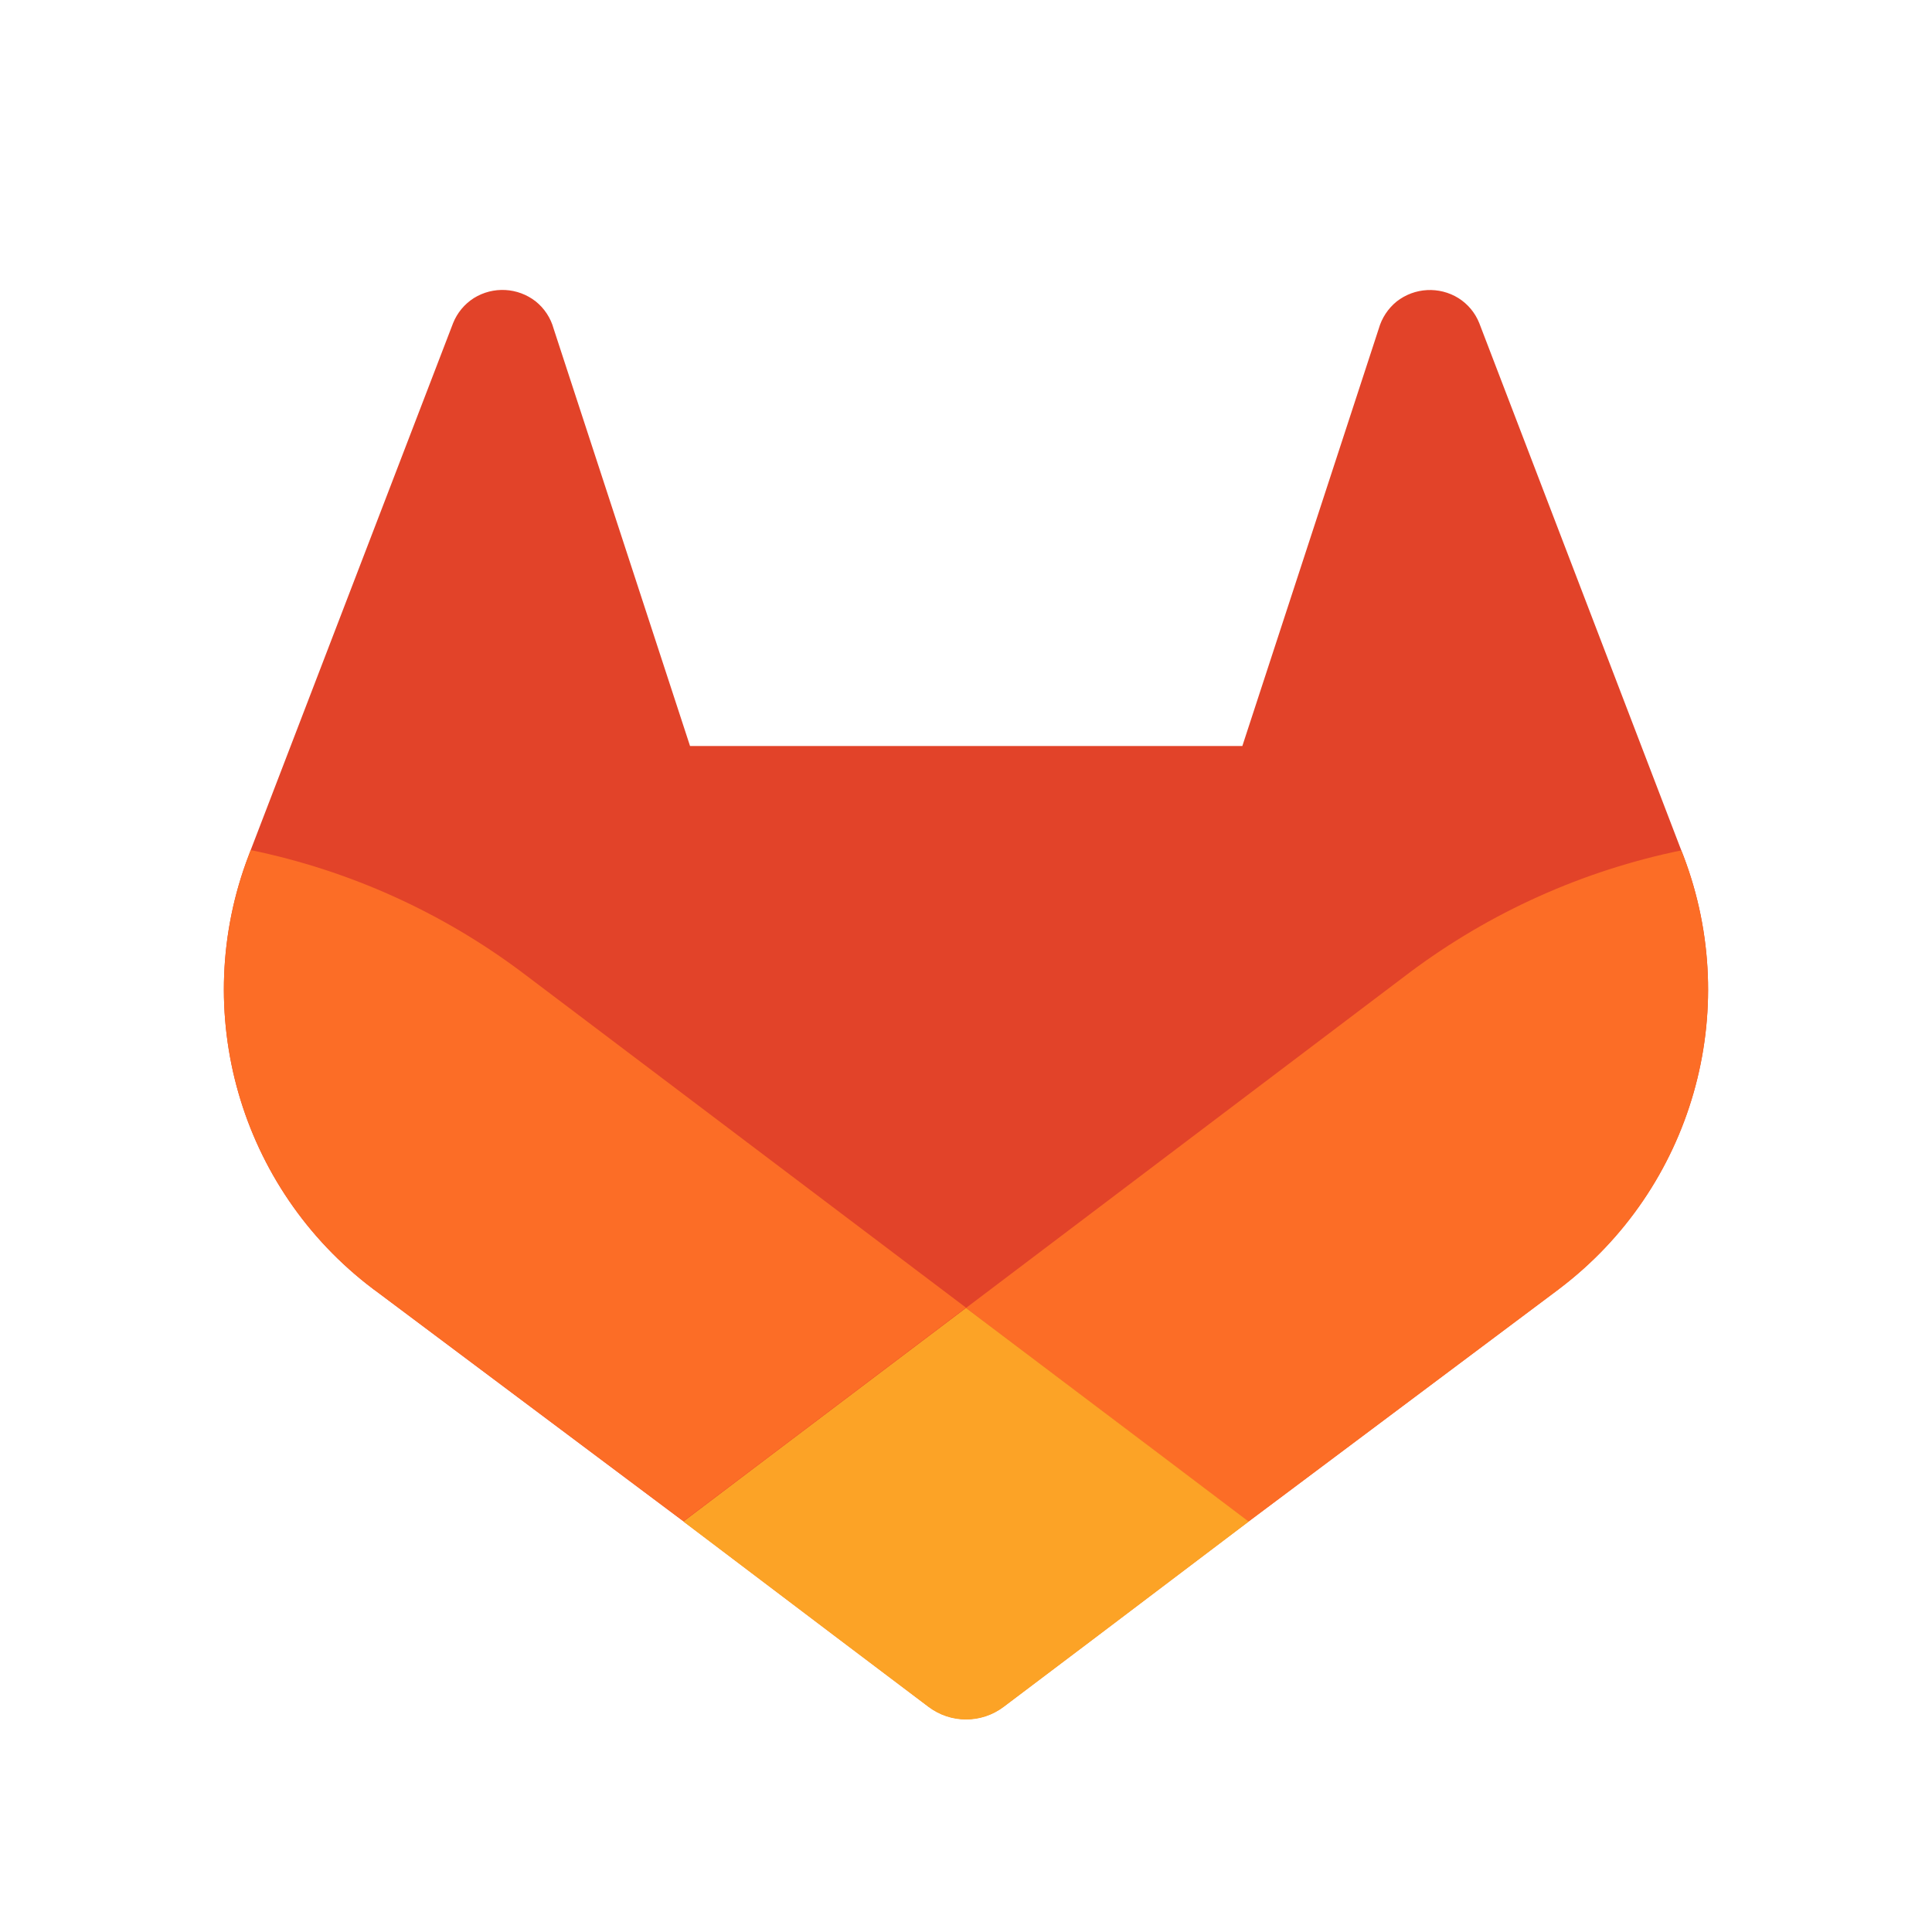
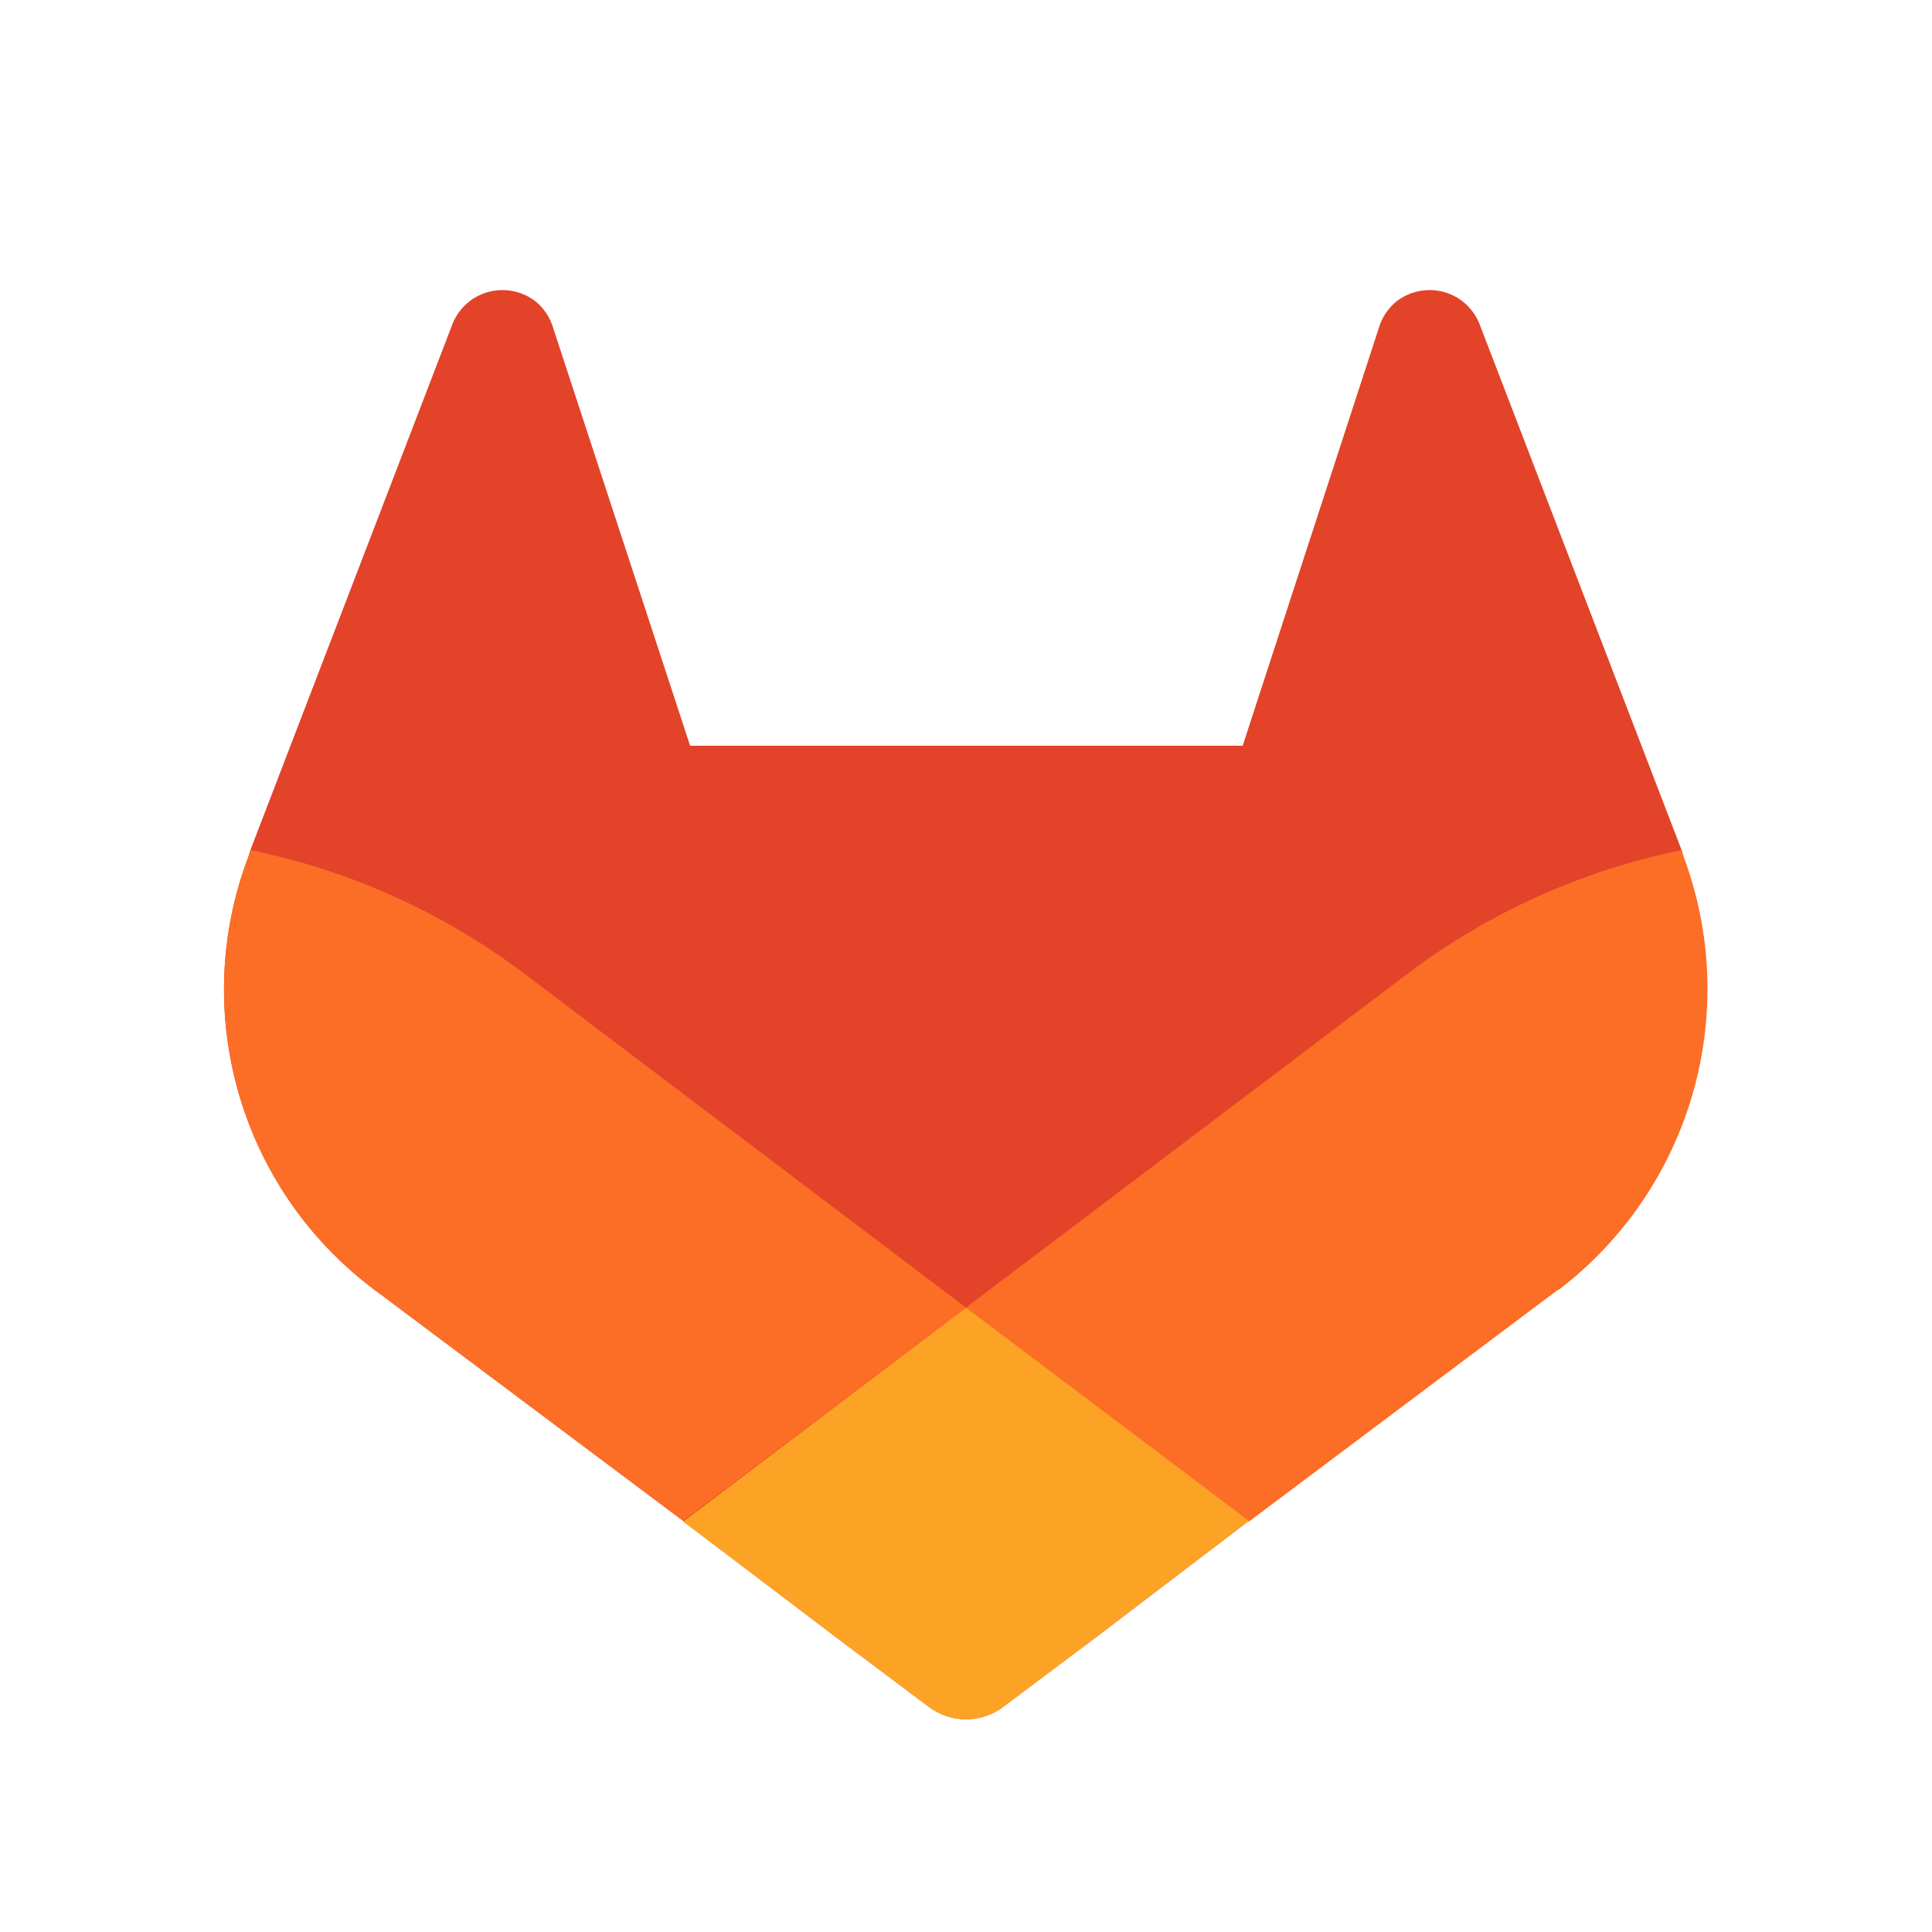
<svg xmlns="http://www.w3.org/2000/svg" viewBox="65 60 250 250">
  <defs>
-     <style>.cls-1{fill:#e24329;}.cls-2{fill:#fc6d26;}.cls-3{fill:#fca326;}</style>
+     <style>.cls-2{fill:#fc6d26}</style>
  </defs>
  <g id="LOGO">
-     <path class="cls-1" d="M282.83,170.73l-.27-.69-26.14-68.22a6.81,6.81,0,0,0-2.69-3.24,7,7,0,0,0-8,.43,7,7,0,0,0-2.32,3.52l-17.65,54H154.29l-17.65-54A6.86,6.86,0,0,0,134.32,99a7,7,0,0,0-8-.43,6.87,6.87,0,0,0-2.69,3.24L97.44,170l-.26.69a48.54,48.54,0,0,0,16.1,56.1l.09.07.24.17,39.82,29.82,19.7,14.91,12,9.06a8.07,8.07,0,0,0,9.76,0l12-9.06,19.7-14.91,40.06-30,.1-.08A48.56,48.56,0,0,0,282.83,170.73Z" />
-     <path class="cls-2" d="M282.83,170.73l-.27-.69a88.3,88.3,0,0,0-35.15,15.8L190,229.25c19.55,14.79,36.57,27.64,36.57,27.64l40.06-30,.1-.08A48.56,48.56,0,0,0,282.83,170.73Z" />
-     <path class="cls-3" d="M153.43,256.89l19.7,14.91,12,9.06a8.07,8.07,0,0,0,9.76,0l12-9.06,19.7-14.91S209.55,244,190,229.25C170.45,244,153.43,256.89,153.43,256.89Z" />
-     <path class="cls-2" d="M132.58,185.84A88.19,88.19,0,0,0,97.44,170l-.26.69a48.54,48.54,0,0,0,16.1,56.1l.09.07.24.17,39.82,29.82s17-12.85,36.57-27.64Z" />
+     <path d="m282.8 170.7-.2-.7-26.2-68.2a7 7 0 0 0-2.7-3.2 7 7 0 0 0-8 .4 7 7 0 0 0-2.3 3.5l-17.6 54h-71.5l-17.7-54a7 7 0 0 0-2.3-3.5 7 7 0 0 0-8-.4 7 7 0 0 0-2.7 3.2L97.4 170l-.2.7a48.5 48.5 0 0 0 16 56l.2.2.2.1 39.8 29.8 19.7 15 12 9a8 8 0 0 0 9.8 0l12-9 19.7-15 40-30h.1a49 49 0 0 0 16.1-56" style="fill:#e24329" />
+     <path d="m282.8 170.7-.2-.7a88 88 0 0 0-35.2 15.8L190 229.2l36.6 27.7 40-30h.1a49 49 0 0 0 16.1-56.2" class="cls-2" />
+     <path d="m153.4 256.9 19.7 14.9 12 9a8 8 0 0 0 9.8 0l12-9 19.7-15-36.6-27.6z" style="fill:#fca326" />
+     <path d="M132.6 185.8A88 88 0 0 0 97.4 170l-.2.7a48.5 48.5 0 0 0 16 56l.2.2.2.1 39.8 29.8 36.6-27.6Z" class="cls-2" />
  </g>
</svg>
